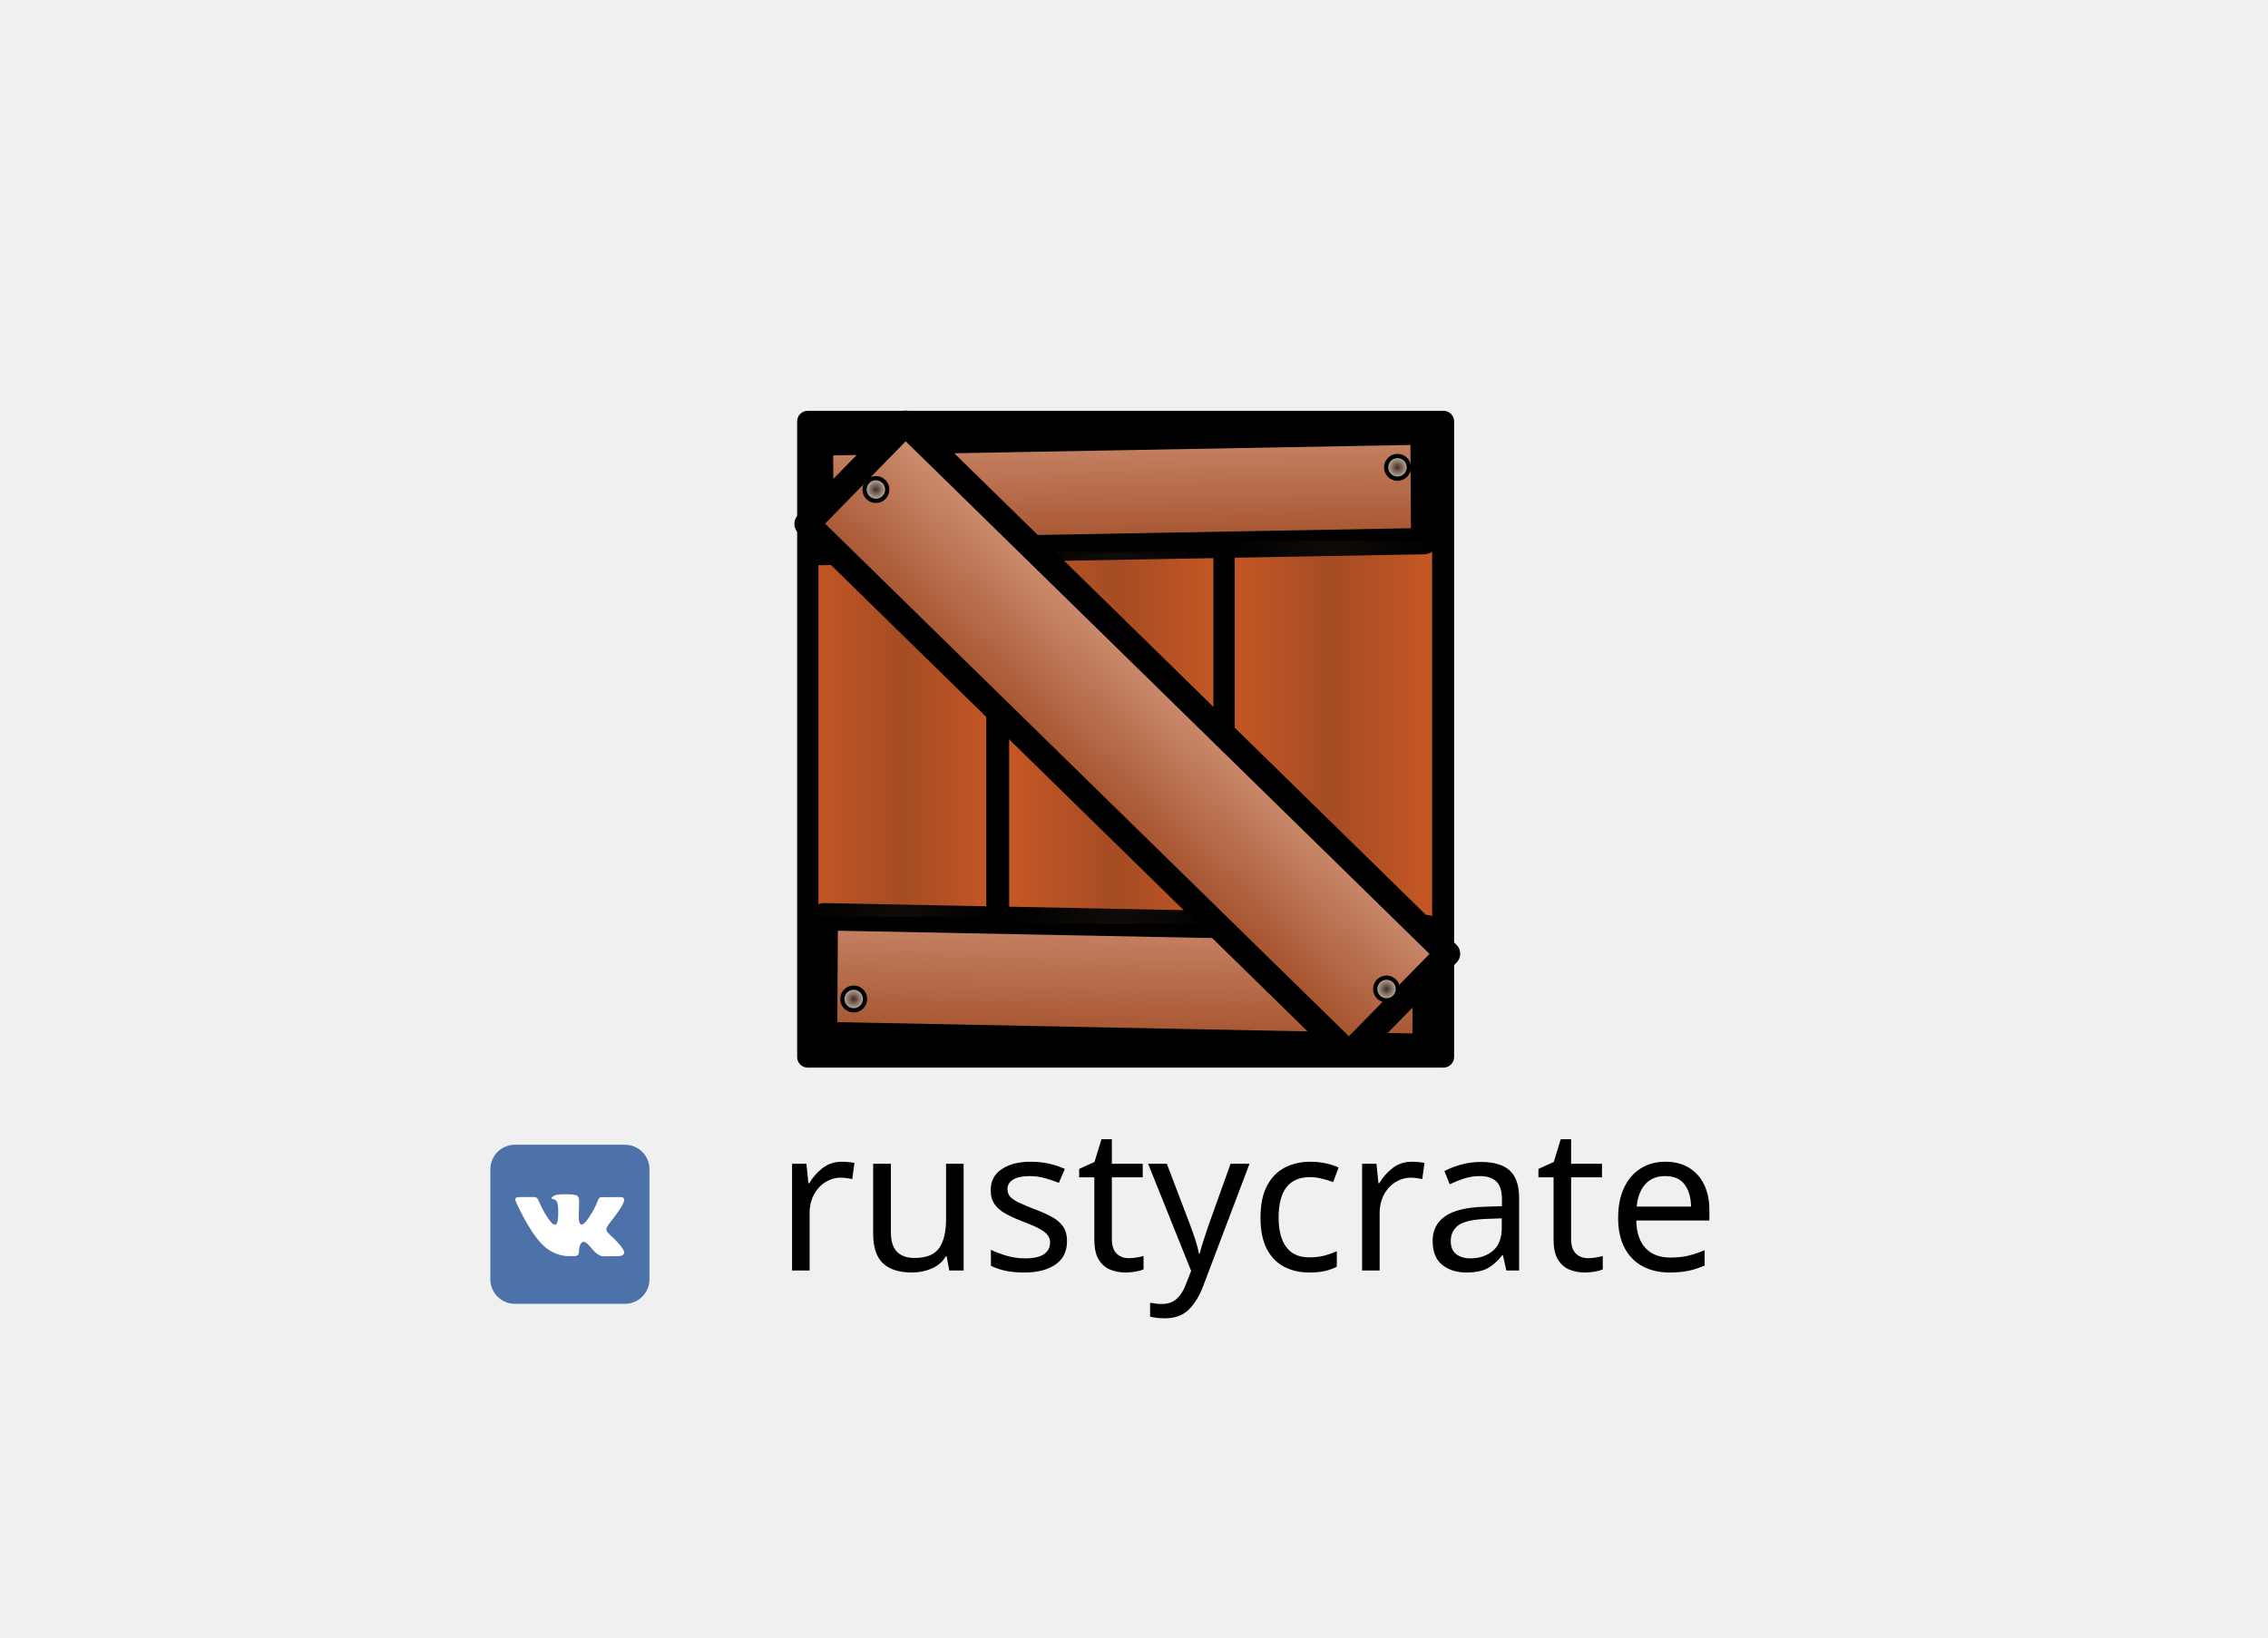
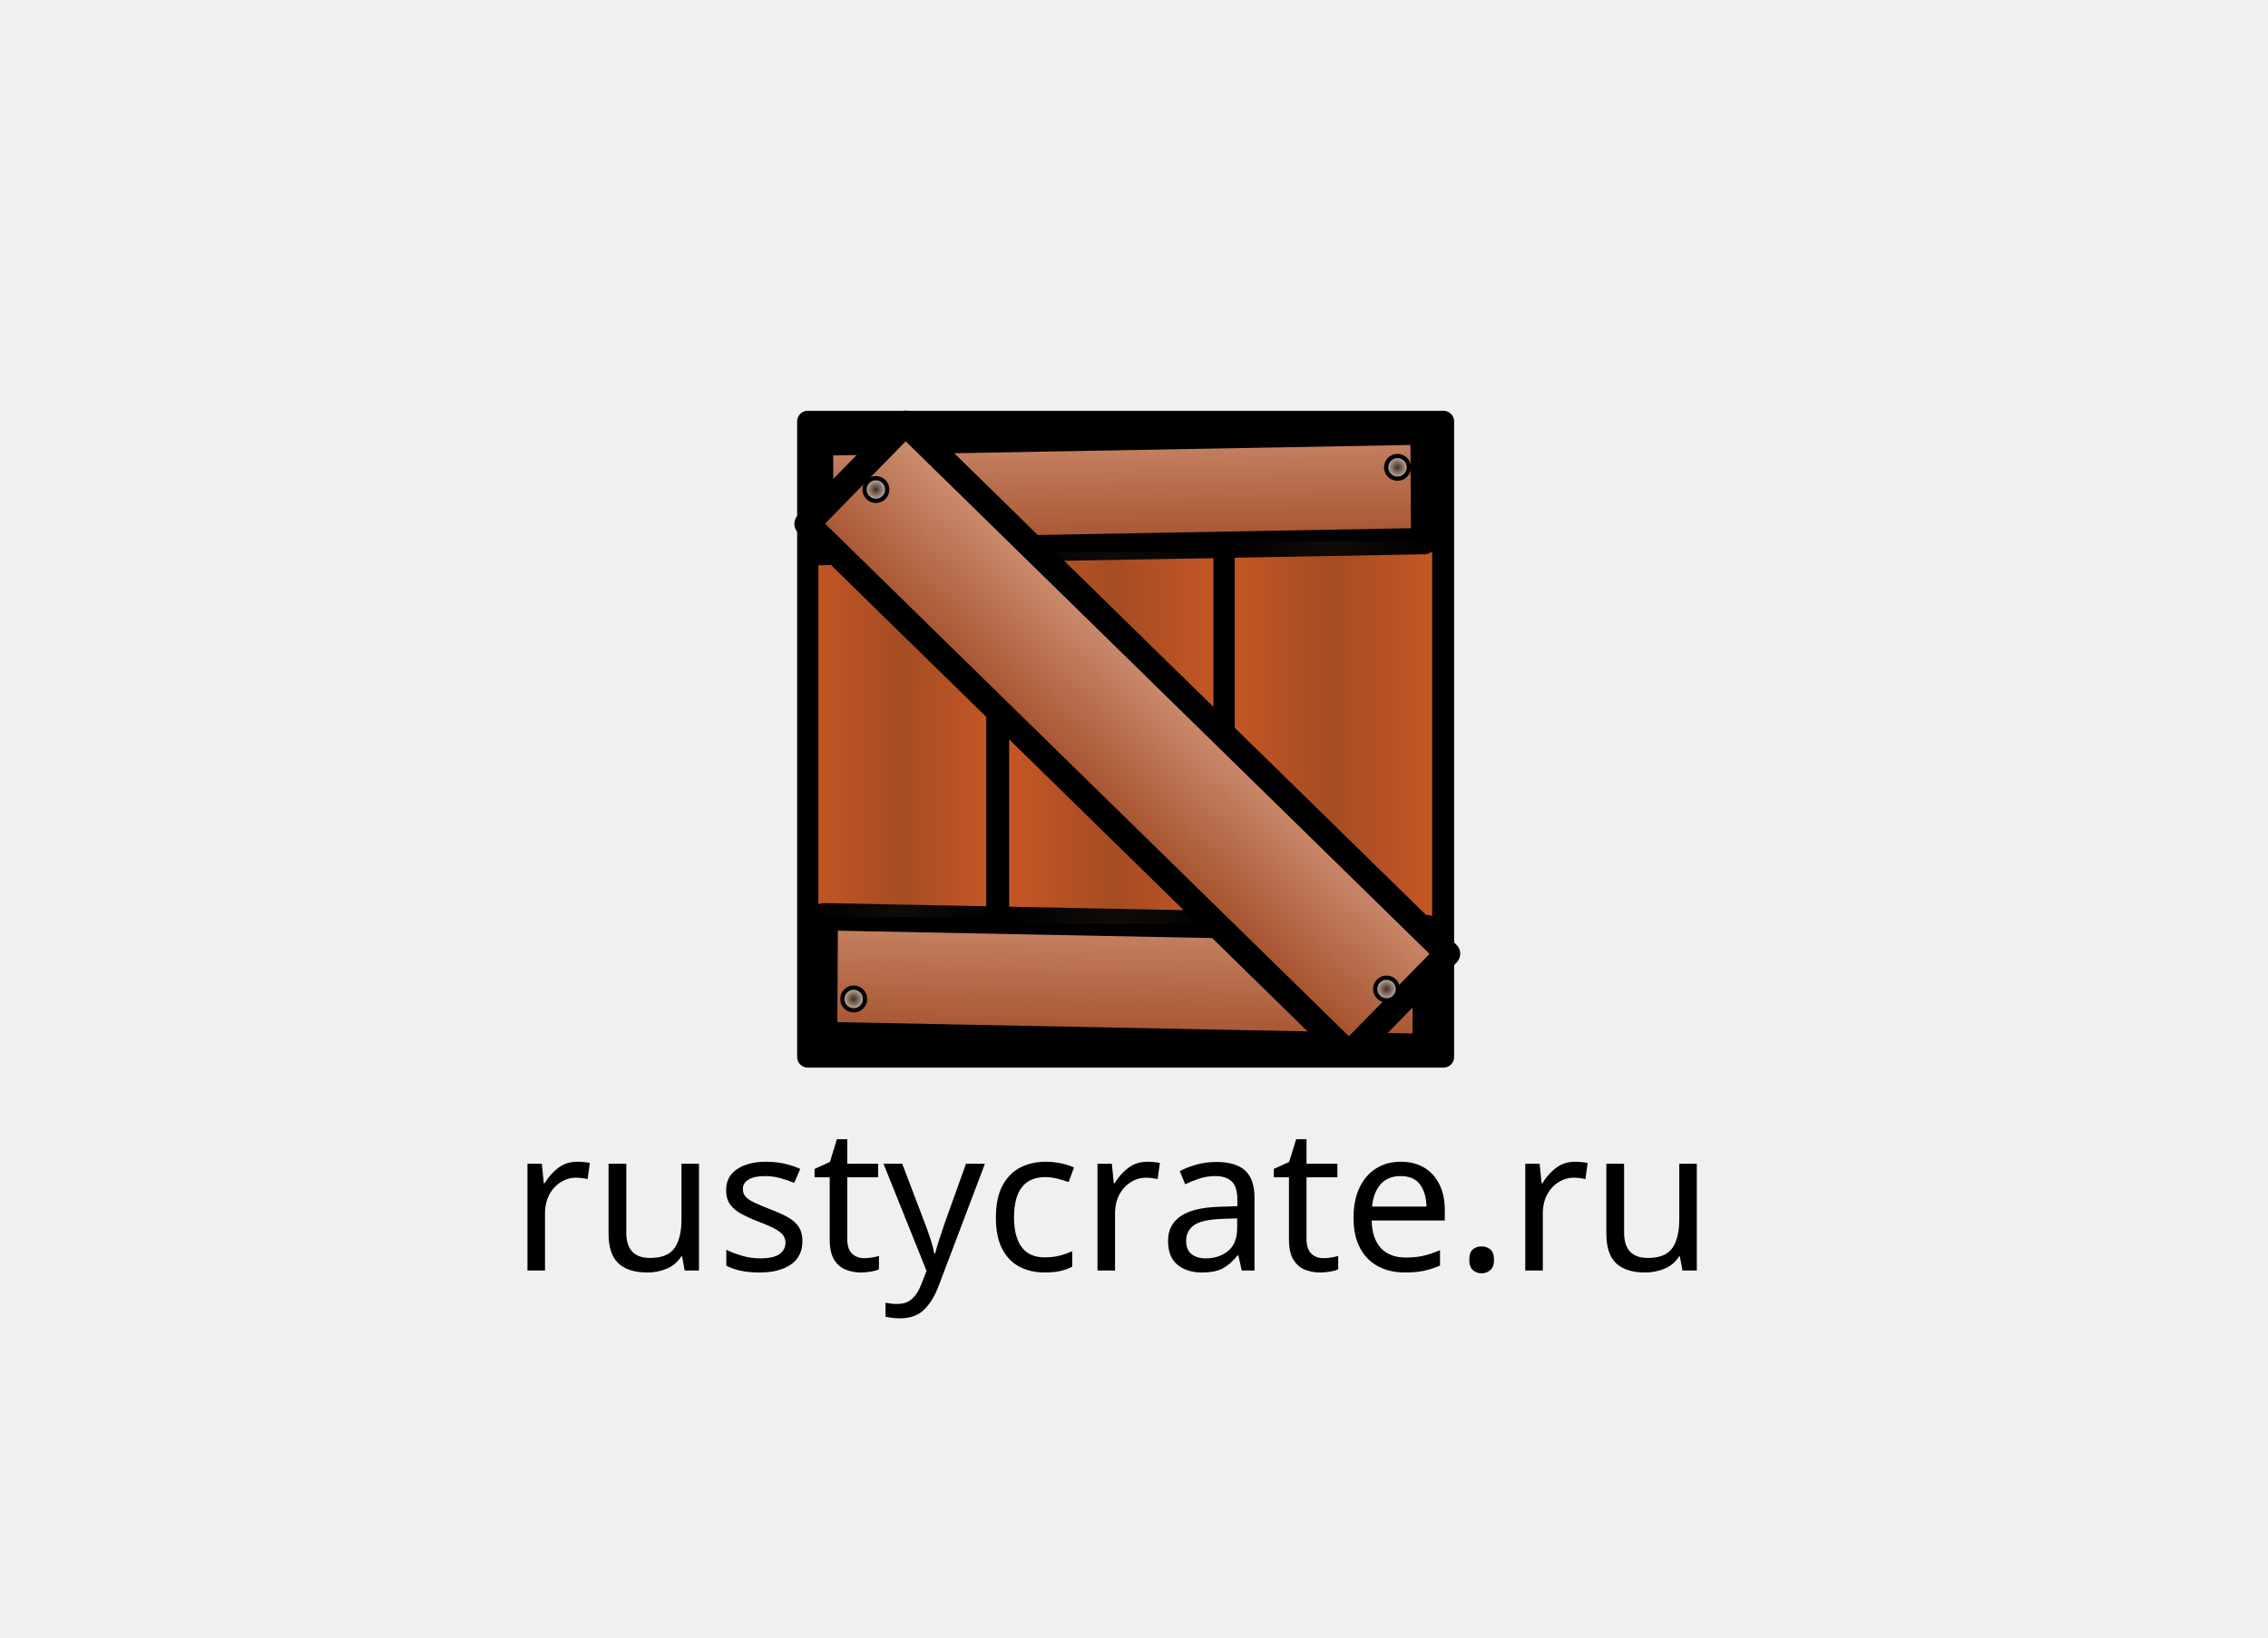
<svg xmlns="http://www.w3.org/2000/svg" xmlns:xlink="http://www.w3.org/1999/xlink" width="1800" height="1300" viewBox="0 0 1800 1300" id="svg2" version="1.1">
  <defs id="defs4">
    <linearGradient id="linearGradient4694">
      <stop id="stop4696" offset="0" style="stop-color:#3f2c1e;stop-opacity:0" />
      <stop style="stop-color:#3f2c1e;stop-opacity:0.251" offset="0.5" id="stop4698" />
      <stop id="stop4700" offset="1" style="stop-color:#3f2c1e;stop-opacity:0;" />
    </linearGradient>
    <linearGradient id="linearGradient4449">
      <stop style="stop-color:#3f2c1e;stop-opacity:1" offset="0" id="stop4451" />
      <stop style="stop-color:#ecdacd;stop-opacity:1" offset="1" id="stop4453" />
    </linearGradient>
    <linearGradient id="linearGradient4425">
      <stop style="stop-color:#a14c26;stop-opacity:1;" offset="0" id="stop4427" />
      <stop style="stop-color:#cb8b6e;stop-opacity:1" offset="1" id="stop4429" />
    </linearGradient>
    <linearGradient xlink:href="#linearGradient4425" id="linearGradient4431" x1="-98.199" y1="749.364" x2="109.956" y2="745.35" gradientUnits="userSpaceOnUse" gradientTransform="matrix(0.82,0,0,0.82,228.9707,72.75582)" />
    <linearGradient xlink:href="#linearGradient4425" id="linearGradient4439" x1="-251.035" y1="505.56" x2="-100.934" y2="505.56" gradientUnits="userSpaceOnUse" gradientTransform="matrix(1.076596,0,0,0.8156217,157.2068,243.4401)" />
    <linearGradient xlink:href="#linearGradient4425" id="linearGradient4447" x1="-981.24" y1="-518.925" x2="-831.139" y2="-518.925" gradientUnits="userSpaceOnUse" gradientTransform="matrix(1.167554,0,0,0.8142086,483.906,-240.3998)" />
    <radialGradient xlink:href="#linearGradient4449" id="radialGradient4514" cx="160" cy="188.362" fx="160" fy="188.362" r="19" gradientUnits="userSpaceOnUse" gradientTransform="matrix(0.82,0,0,0.82,240.16,-136.7348)" />
    <radialGradient gradientTransform="matrix(0.82,0,0,0.82,830.3562,440.7108)" xlink:href="#linearGradient4449" id="radialGradient4514-3" cx="160" cy="188.362" fx="160" fy="188.362" r="19" gradientUnits="userSpaceOnUse" />
    <radialGradient gradientTransform="matrix(0.82,0,0,0.82,214.511,452.239)" xlink:href="#linearGradient4449" id="radialGradient4514-3-7" cx="160" cy="188.362" fx="160" fy="188.362" r="19" gradientUnits="userSpaceOnUse" />
    <radialGradient gradientTransform="matrix(0.82,0,0,0.82,843.0441,-162.3782)" xlink:href="#linearGradient4449" id="radialGradient4514-3-7-4" cx="160" cy="188.362" fx="160" fy="188.362" r="19" gradientUnits="userSpaceOnUse" />
    <linearGradient xlink:href="#linearGradient4694" id="linearGradient4596" x1="61" y1="540.362" x2="275" y2="540.362" gradientUnits="userSpaceOnUse" gradientTransform="matrix(1.044952,0,0,0.6995887,225.8681,-76.16913)" />
    <linearGradient gradientTransform="matrix(1.211123,0,0,0.7169229,445.0755,-82.38982)" xlink:href="#linearGradient4694" id="linearGradient4596-7" x1="61" y1="540.362" x2="275" y2="540.362" gradientUnits="userSpaceOnUse" />
    <linearGradient gradientTransform="matrix(1.150255,0,0,0.7367706,704.1522,-99.68097)" xlink:href="#linearGradient4694" id="linearGradient4596-7-5-0" x1="61" y1="540.362" x2="275" y2="540.362" gradientUnits="userSpaceOnUse" />
  </defs>
  <g id="layer5" style="display:none">
    <rect transform="translate(0,20)" id="rect3580" width="1450" height="850" x="180" y="220" style="display:inline;fill:#ff006e;fill-opacity:1;stroke:none;stroke-opacity:1" />
  </g>
  <g id="layer4" style="display:inline" transform="translate(0,20)">
-     <text xml:space="preserve" style="font-style:normal;font-weight:normal;font-size:31.626px;line-height:125%;font-family:sans-serif;letter-spacing:0px;word-spacing:0px;fill:#000000;fill-opacity:1;stroke:none;stroke-width:1px;stroke-linecap:butt;stroke-linejoin:miter;stroke-opacity:1" x="615.189" y="988.584" id="text3584">
-       <tspan id="tspan3586" x="615.189" y="988.584" style="font-style:normal;font-variant:normal;font-weight:normal;font-stretch:normal;font-size:158.128px;font-family:'PT Sans Caption';-inkscape-font-specification:'PT Sans Caption'">rustycrate</tspan>
+     <text xml:space="preserve" style="font-style:normal;font-weight:normal;font-size:31.626px;line-height:125%;font-family:sans-serif;letter-spacing:0px;word-spacing:0px;fill:#000000;fill-opacity:1;stroke:none;stroke-width:1px;stroke-linecap:butt;stroke-linejoin:miter;stroke-opacity:1" x="405.189" y="988.584" id="text3584">
+       <tspan id="tspan3586" x="405.189" y="988.584" style="font-style:normal;font-variant:normal;font-weight:normal;font-stretch:normal;font-size:158.128px;font-family:'PT Sans Caption';-inkscape-font-specification:'PT Sans Caption'">rustycrate.ru</tspan>
    </text>
  </g>
  <g id="layer1" transform="translate(0,247.6378)">
    <rect style="opacity:1;fill:none;fill-opacity:1;stroke:none;stroke-width:6;stroke-linecap:round;stroke-linejoin:round;stroke-miterlimit:4;stroke-dasharray:none;stroke-opacity:1" id="rect4704" width="758.318" height="758.318" x="-24.229" y="-988.237" transform="matrix(0,1,-1,0,0,0)" />
    <g id="g3560" transform="matrix(0.6866787,0,0,0.6866787,440.1448,128.7991)">
      <rect y="-60.998" x="292.64" height="734.72" width="734.72" id="rect3338" style="fill:#c75725;fill-opacity:1;fill-rule:evenodd;stroke:#000000;stroke-width:24.6;stroke-linecap:butt;stroke-linejoin:round;stroke-miterlimit:4;stroke-dasharray:none;stroke-opacity:1" />
      <path id="path4363-0" d="m 773.791,663.774 0,-717.855" style="fill:#d38d5f;fill-rule:evenodd;stroke:#000000;stroke-width:24.6;stroke-linecap:round;stroke-linejoin:miter;stroke-miterlimit:4;stroke-dasharray:none;stroke-opacity:1" />
      <path id="path4363-0-3" d="m 511.222,667.335 0,-723.852" style="fill:#d38d5f;fill-rule:evenodd;stroke:#000000;stroke-width:24.6;stroke-linecap:round;stroke-linejoin:miter;stroke-miterlimit:4;stroke-dasharray:none;stroke-opacity:1" />
      <rect transform="matrix(-0.00630751,-0.9999801,0.999836,-0.01811202,0,0)" y="306.941" x="-95.589" height="697.689" width="126.663" id="rect4349-4" style="fill:url(#linearGradient4439);fill-opacity:1;stroke:#000000;stroke-width:30.408;stroke-linecap:butt;stroke-linejoin:round;stroke-miterlimit:4;stroke-dasharray:none;stroke-opacity:1" />
      <rect transform="matrix(0.00580587,-0.9999832,-0.9998064,-0.0196764,0,0)" y="-1011.153" x="-642.801" height="696.48" width="137.364" id="rect4349-4-9" style="fill:url(#linearGradient4447);fill-opacity:1;stroke:#000000;stroke-width:31.639;stroke-linecap:butt;stroke-linejoin:round;stroke-miterlimit:4;stroke-dasharray:none;stroke-opacity:1" />
      <rect y="89.187" x="292.745" height="425.35" width="217.35" id="rect4588" style="opacity:1;fill:url(#linearGradient4596);fill-opacity:1;stroke:#000000;stroke-width:5.13;stroke-linecap:round;stroke-linejoin:round;stroke-miterlimit:4;stroke-dasharray:none;stroke-opacity:1" />
      <rect y="87.064" x="522.587" height="435.889" width="251.913" id="rect4588-1" style="opacity:1;fill:url(#linearGradient4596-7);fill-opacity:1;stroke:#000000;stroke-width:5.591;stroke-linecap:round;stroke-linejoin:round;stroke-miterlimit:4;stroke-dasharray:none;stroke-opacity:1" />
      <rect y="74.464" x="777.768" height="447.956" width="239.253" id="rect4588-1-7-5" style="opacity:1;fill:url(#linearGradient4596-7-5-0);fill-opacity:1;stroke:#000000;stroke-width:5.524;stroke-linecap:round;stroke-linejoin:round;stroke-miterlimit:4;stroke-dasharray:none;stroke-opacity:1" />
      <rect transform="matrix(0.6995083,-0.7146245,0.7146245,0.6995083,0,0)" y="248.711" x="163.13" height="876.563" width="162.602" id="rect4349" style="fill:url(#linearGradient4431);fill-opacity:1;stroke:#000000;stroke-width:29.365;stroke-linecap:butt;stroke-linejoin:round;stroke-miterlimit:4;stroke-dasharray:none;stroke-opacity:1" />
      <circle r="13.12" cy="17.722" cx="371.36" id="path4506" style="opacity:1;fill:url(#radialGradient4514);fill-opacity:1;stroke:#000000;stroke-width:4.92;stroke-linecap:round;stroke-linejoin:round;stroke-miterlimit:4;stroke-dasharray:none;stroke-opacity:1" />
      <circle r="13.12" cy="595.168" cx="961.556" id="path4506-9" style="opacity:1;fill:url(#radialGradient4514-3);fill-opacity:1;stroke:#000000;stroke-width:4.92;stroke-linecap:round;stroke-linejoin:round;stroke-miterlimit:4;stroke-dasharray:none;stroke-opacity:1" />
      <circle r="13.12" cy="606.696" cx="345.711" id="path4506-9-4" style="opacity:1;fill:url(#radialGradient4514-3-7);fill-opacity:1;stroke:#000000;stroke-width:4.92;stroke-linecap:round;stroke-linejoin:round;stroke-miterlimit:4;stroke-dasharray:none;stroke-opacity:1" />
      <circle r="13.12" cy="-7.921" cx="974.244" id="path4506-9-4-7" style="opacity:1;fill:url(#radialGradient4514-3-7-4);fill-opacity:1;stroke:#000000;stroke-width:4.92;stroke-linecap:round;stroke-linejoin:round;stroke-miterlimit:4;stroke-dasharray:none;stroke-opacity:1" />
    </g>
-     <g transform="matrix(0.3042907,0,0,-0.3042907,389.1831,787.3845)" id="g3651">
-       <g transform="scale(0.1,0.1)" id="g3653">
-         <path id="path3655" style="fill:#4d71a9;fill-opacity:1;fill-rule:evenodd;stroke:none" d="m 639.418,4149.59 2870.752,0 c 353.13,0 639.42,-286.29 639.42,-639.42 l 0,-2870.748 C 4149.59,286.289 3863.3,0 3510.17,0 L 639.418,0 C 286.285,0 0,286.289 0,639.422 L 0,3510.17 c 0,353.13 286.285,639.42 639.418,639.42 l 0,0" />
-         <path id="path3657" style="fill:#ffffff;fill-opacity:1;fill-rule:evenodd;stroke:none" d="m 2039.98,1244.75 169.74,0 c 0,0 51.26,5.65 77.47,33.85 24.09,25.92 23.32,74.56 23.32,74.56 0,0 -3.32,227.76 102.37,261.3 104.23,33.06 238.04,-220.12 379.86,-317.48 107.25,-73.65 188.75,-57.53 188.75,-57.53 l 379.25,5.3 c 0,0 198.38,12.24 104.31,168.22 -7.7,12.74 -54.8,115.38 -281.99,326.26 -237.82,220.72 -205.94,185.01 80.51,566.8 174.45,232.51 244.18,374.45 222.39,435.24 -20.76,57.92 -149.08,42.62 -149.08,42.62 l -427,-2.64 c 0,0 -31.68,4.31 -55.14,-9.73 -22.95,-13.73 -37.68,-45.81 -37.68,-45.81 0,0 -67.61,-179.91 -157.71,-332.94 -190.14,-322.86 -266.18,-339.95 -297.26,-319.87 -72.31,46.73 -54.24,187.69 -54.24,287.86 0,312.9 47.46,443.36 -92.42,477.13 -46.41,11.2 -80.6,18.61 -199.31,19.82 -152.37,1.55 -281.3,-0.47 -354.32,-36.24 -48.58,-23.79 -86.06,-76.79 -63.22,-79.84 28.23,-3.76 92.13,-17.25 126.01,-63.35 43.77,-59.55 42.24,-193.23 42.24,-193.23 0,0 25.15,-368.33 -58.72,-414.07 -57.55,-31.38 -136.51,32.68 -306.03,325.6 -86.84,150.04 -152.43,315.91 -152.43,315.91 0,0 -12.63,30.99 -35.19,47.58 -27.36,20.1 -65.59,26.47 -65.59,26.47 l -405.78,-2.65 c 0,0 -60.902,-1.7 -83.277,-28.19 -19.911,-23.58 -1.59,-72.29 -1.59,-72.29 0,0 317.66,-743.22 677.377,-1117.76 329.87,-343.44 704.38,-320.9 704.38,-320.9 l 0,0" />
-       </g>
-     </g>
  </g>
  <g id="layer2" style="display:none" transform="translate(0,20)">
    <text xml:space="preserve" style="font-style:normal;font-weight:normal;font-size:180px;line-height:125%;font-family:sans-serif;letter-spacing:0px;word-spacing:0px;fill:#000000;fill-opacity:1;stroke:none;stroke-width:1px;stroke-linecap:butt;stroke-linejoin:miter;stroke-opacity:1" x="58" y="1144" id="text3533">
      <tspan id="tspan3535" x="58" y="1144">rustycrate.ru</tspan>
    </text>
  </g>
  <g id="layer3" style="display:none" transform="translate(0,20)">
    <text xml:space="preserve" style="font-style:normal;font-weight:normal;font-size:40px;line-height:125%;font-family:sans-serif;letter-spacing:0px;word-spacing:0px;fill:#000000;fill-opacity:1;stroke:none;stroke-width:1px;stroke-linecap:butt;stroke-linejoin:miter;stroke-opacity:1" x="108" y="1140" id="text3579">
      <tspan id="tspan3581" x="108" y="1140" style="font-style:normal;font-variant:normal;font-weight:normal;font-stretch:normal;font-size:180px;font-family:Rubik;-inkscape-font-specification:Rubik">rustycrate.ru</tspan>
    </text>
  </g>
</svg>
